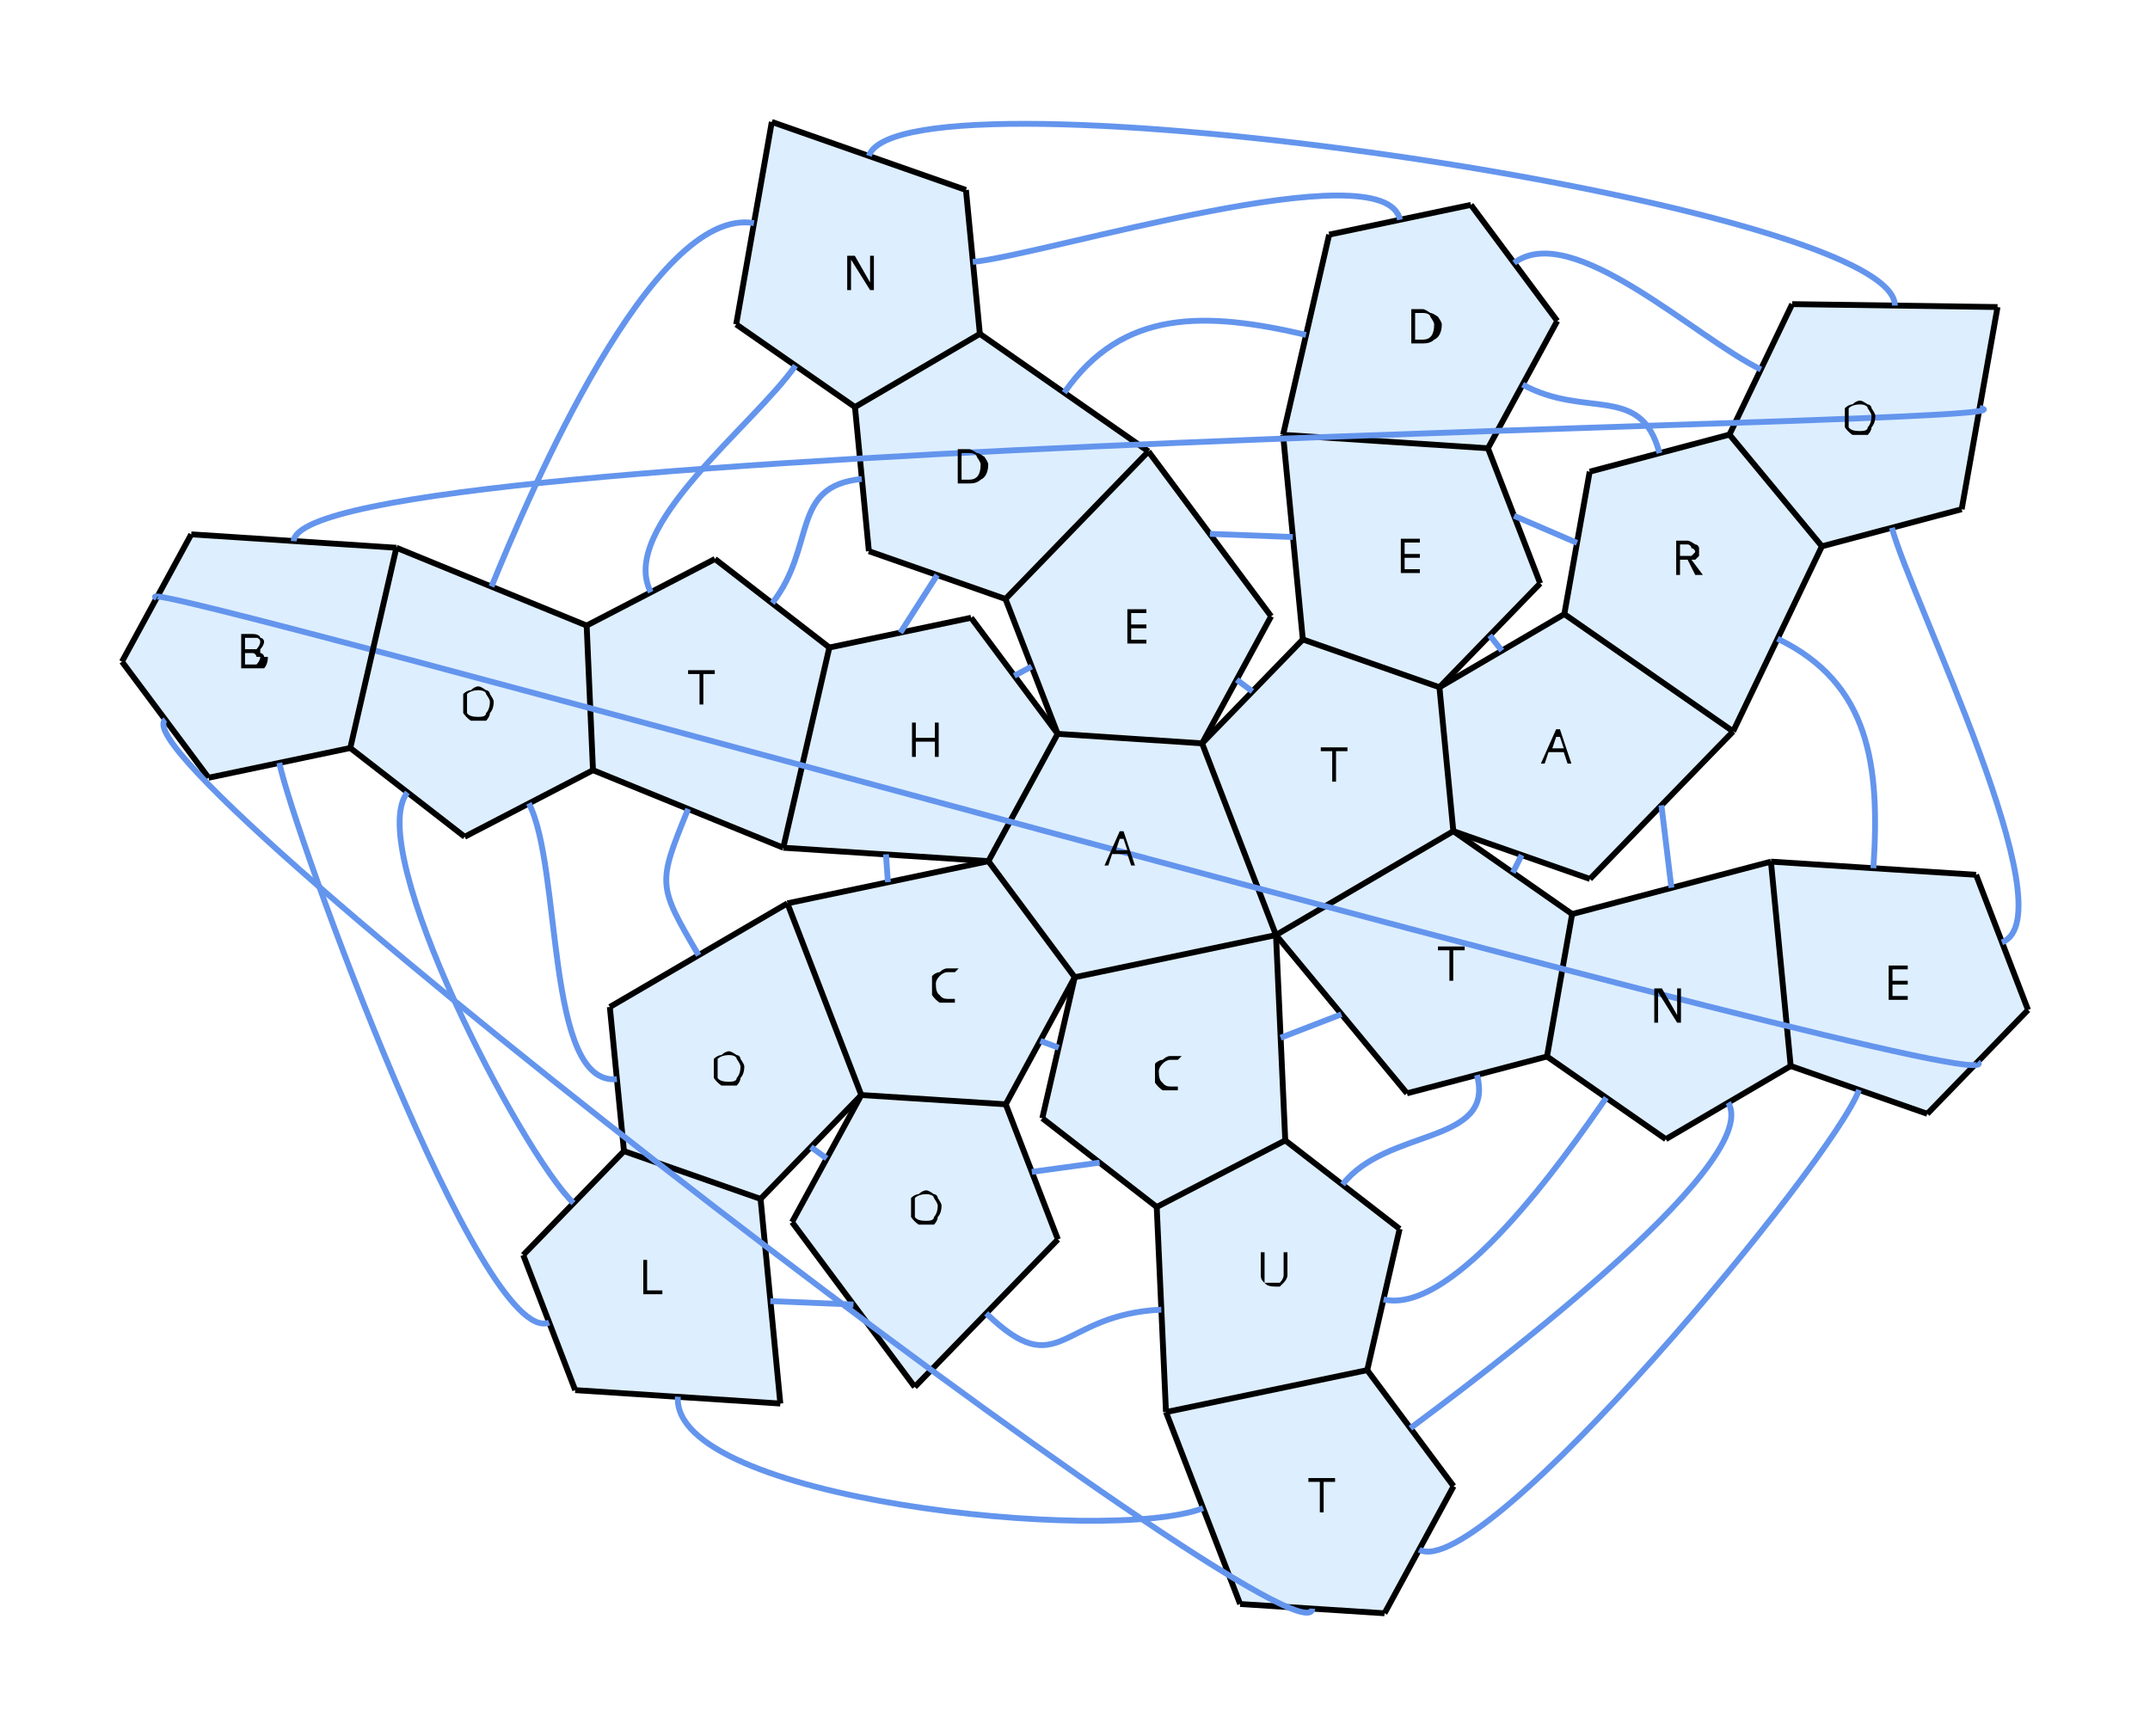
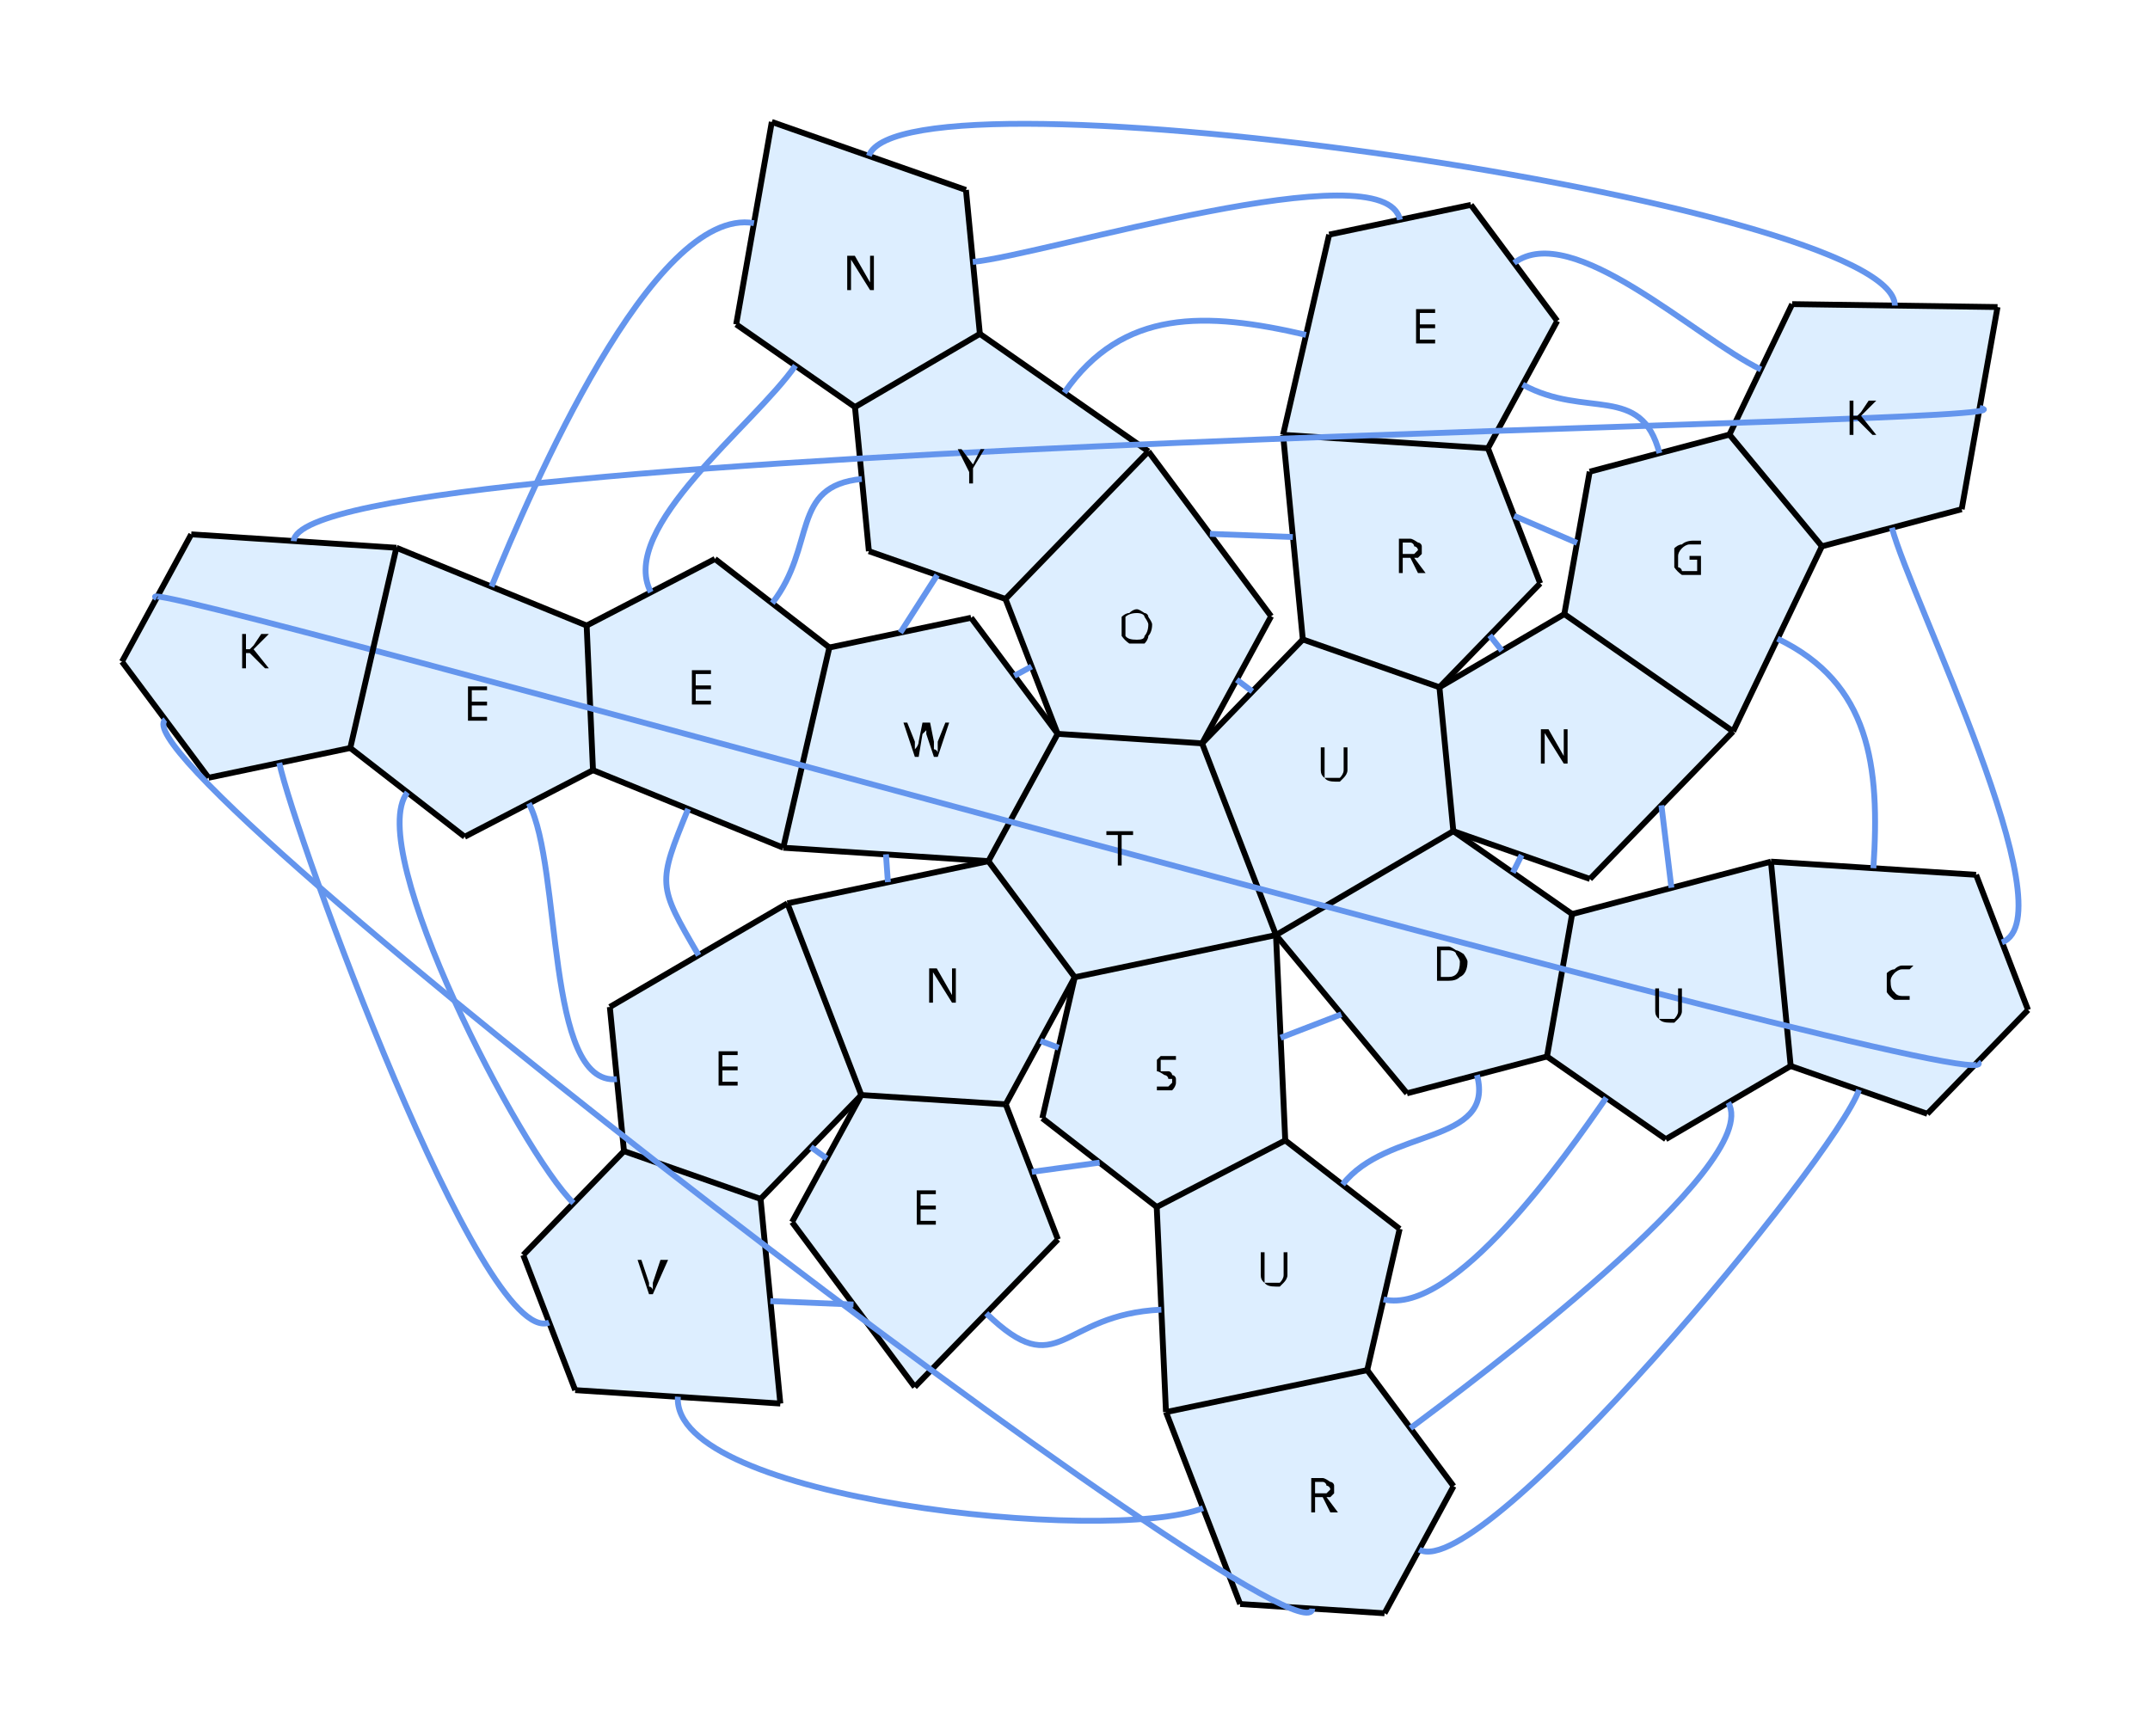
<svg xmlns="http://www.w3.org/2000/svg" class="polyhedron" viewBox="-5.231 -3.834 8.814 7.115" stroke-width="0.024" font-family="Work Sans">
  <path id="outline-0" d="M0,0 -0.303,-0.786 -0.895,-0.825 -1.179,-0.303 -0.825,0.173z" fill="#def" />
  <path id="outline-1" d="M0,0 0.727,-0.426 0.67,-1.016 0.11,-1.212 -0.303,-0.786z" fill="#def" />
  <path id="outline-18" d="M-0.523,-1.983 -1.109,-1.378 -0.895,-0.825 -0.303,-0.786 -0.02,-1.307z" fill="#def" />
  <path id="outline-10" d="M-2.02,-0.358 -1.179,-0.303 -0.895,-0.825 -1.25,-1.301 -1.831,-1.179z" fill="#def" />
  <path id="outline-11" d="M-2.003,-0.13 -1.7,0.656 -1.108,0.694 -0.825,0.173 -1.179,-0.303z" fill="#def" />
  <path id="outline-3" d="M0,7.68611651176507E-18 -0.825,0.173 -0.958,0.751 -0.489,1.115 0.038,0.842z" fill="#def" />
  <path id="outline-2" d="M0,0 0.537,0.649 1.111,0.498 1.214,-0.086 0.727,-0.426z" fill="#def" />
  <path id="outline-15" d="M1.874,-0.835 1.182,-1.316 0.67,-1.016 0.727,-0.426 1.287,-0.23z" fill="#def" />
  <path id="outline-17" d="M0.029,-2.051 0.11,-1.212 0.67,-1.016 1.083,-1.442 0.869,-1.996z" fill="#def" />
  <path id="outline-19" d="M-0.523,-1.983 -1.214,-2.465 -1.726,-2.165 -1.669,-1.574 -1.109,-1.378z" fill="#def" />
  <path id="outline-9" d="M-2.02,-0.358 -1.831,-1.179 -2.3,-1.542 -2.826,-1.269 -2.8,-0.676z" fill="#def" />
  <path id="outline-8" d="M-2.003,-0.13 -2.731,0.295 -2.673,0.886 -2.113,1.082 -1.7,0.656z" fill="#def" />
  <path id="outline-23" d="M-1.481,1.853 -0.894,1.248 -1.108,0.694 -1.7,0.656 -1.984,1.177z" fill="#def" />
  <path id="outline-20" d="M-0.451,1.956 0.374,1.784 0.507,1.205 0.038,0.842 -0.489,1.115z" fill="#def" />
  <path id="outline-14" d="M2.029,-0.301 1.214,-0.086 1.111,0.498 1.598,0.837 2.11,0.537z" fill="#def" />
  <path id="outline-12" d="M1.874,-0.835 2.238,-1.594 1.859,-2.052 1.286,-1.9 1.182,-1.316z" fill="#def" />
  <path id="outline-16" d="M0.029,-2.051 0.869,-1.996 1.153,-2.518 0.799,-2.994 0.218,-2.872z" fill="#def" />
  <path id="outline-7" d="M-2.067,-3.334 -2.213,-2.504 -1.726,-2.165 -1.214,-2.465 -1.271,-3.055z" fill="#def" />
  <path id="outline-4" d="M-3.606,-1.588 -3.795,-0.767 -3.326,-0.403 -2.8,-0.676 -2.826,-1.269z" fill="#def" />
  <path id="outline-22" d="M-2.032,1.921 -2.113,1.082 -2.673,0.886 -3.086,1.312 -2.873,1.866z" fill="#def" />
  <path id="outline-21" d="M-0.451,1.956 -0.147,2.743 0.445,2.781 0.728,2.26 0.374,1.784z" fill="#def" />
  <path id="outline-13" d="M2.029,-0.301 2.11,0.537 2.67,0.733 3.083,0.307 2.87,-0.247z" fill="#def" />
  <path id="outline-6" d="M2.958,-2.575 2.116,-2.587 1.859,-2.052 2.238,-1.594 2.811,-1.746z" fill="#def" />
  <path id="outline-5" d="M-3.606,-1.588 -4.447,-1.643 -4.731,-1.121 -4.376,-0.645 -3.795,-0.767z" fill="#def" />
  <path id="edge-1-3" d="M 0.11,-1.212 L -0.303,-0.786" stroke="black" />
  <path id="edge-1-4" d="M -0.303,-0.786 L 0,0" stroke="black" />
  <path stroke="cornflowerblue" fill="none" id="curve-1-4" d="M -0.152,-0.393 L -0.152,-0.393" />
  <path id="edge-18-1" d="M -1.109,-1.378 L -0.895,-0.825" stroke="black" />
  <path id="edge-18-2" d="M -0.895,-0.825 L -0.303,-0.786" stroke="black" />
  <path stroke="cornflowerblue" fill="none" id="curve-18-2" d="M -0.599,-0.805 L -0.599,-0.805" />
  <path id="edge-18-3" d="M -0.303,-0.786 L -0.02,-1.307" stroke="black" />
  <path stroke="cornflowerblue" fill="none" id="curve-18-3" d="M -0.161,-1.047 L -0.097,-0.999" />
  <path id="edge-18-4" d="M -0.02,-1.307 L -0.523,-1.983" stroke="black" />
  <path id="edge-10-0" d="M -2.02,-0.358 L -1.179,-0.303" stroke="black" />
  <path id="edge-10-1" d="M -1.179,-0.303 L -0.895,-0.825" stroke="black" />
  <path stroke="cornflowerblue" fill="none" id="curve-10-1" d="M -1.037,-0.564 L -1.037,-0.564" />
  <path id="edge-10-2" d="M -0.895,-0.825 L -1.25,-1.301" stroke="black" />
  <path stroke="cornflowerblue" fill="none" id="curve-10-2" d="M -1.073,-1.063 L -1.002,-1.101" />
  <path id="edge-10-3" d="M -1.25,-1.301 L -1.831,-1.179" stroke="black" />
  <path id="edge-11-2" d="M -1.108,0.694 L -0.825,0.173" stroke="black" />
  <path id="edge-11-3" d="M -0.825,0.173 L -1.179,-0.303" stroke="black" />
  <path stroke="cornflowerblue" fill="none" id="curve-11-3" d="M -1.002,-0.065 L -1.002,-0.065" />
  <path id="edge-11-4" d="M -1.179,-0.303 L -2.003,-0.13" stroke="black" />
  <path stroke="cornflowerblue" fill="none" id="curve-11-4" d="M -1.591,-0.217 L -1.599,-0.331" />
  <path id="edge-3-0" d="M 0,7.68611651176507E-18 L -0.825,0.173" stroke="black" />
  <path stroke="cornflowerblue" fill="none" id="curve-3-0" d="M -0.412,0.086 L -0.412,0.086" />
  <path id="edge-3-1" d="M -0.825,0.173 L -0.958,0.751" stroke="black" />
  <path stroke="cornflowerblue" fill="none" id="curve-3-1" d="M -0.891,0.462 L -0.966,0.434" />
  <path id="edge-3-2" d="M -0.958,0.751 L -0.489,1.115" stroke="black" />
  <path id="edge-3-4" d="M 0.038,0.842 L 0,7.68611651176507E-18" stroke="black" />
  <path id="edge-2-0" d="M 0,0 L 0.537,0.649" stroke="black" />
  <path stroke="cornflowerblue" fill="none" id="curve-2-0" d="M 0.268,0.325 L 0.019,0.421" />
  <path id="edge-2-1" d="M 0.537,0.649 L 1.111,0.498" stroke="black" />
  <path id="edge-2-3" d="M 1.214,-0.086 L 0.727,-0.426" stroke="black" />
  <path id="edge-2-4" d="M 0.727,-0.426 L 0,0" stroke="black" />
  <path stroke="cornflowerblue" fill="none" id="curve-2-4" d="M 0.364,-0.213 L 0.364,-0.213" />
  <path id="edge-15-1" d="M 1.182,-1.316 L 0.67,-1.016" stroke="black" />
  <path id="edge-15-2" d="M 0.67,-1.016 L 0.727,-0.426" stroke="black" />
  <path stroke="cornflowerblue" fill="none" id="curve-15-2" d="M 0.699,-0.721 L 0.699,-0.721" />
  <path id="edge-15-3" d="M 0.727,-0.426 L 1.287,-0.23" stroke="black" />
  <path stroke="cornflowerblue" fill="none" id="curve-15-3" d="M 1.007,-0.328 L 0.971,-0.256" />
  <path id="edge-15-4" d="M 1.287,-0.23 L 1.874,-0.835" stroke="black" />
  <path id="edge-17-0" d="M 0.029,-2.051 L 0.11,-1.212" stroke="black" />
  <path stroke="cornflowerblue" fill="none" id="curve-17-0" d="M 0.069,-1.632 L -0.271,-1.645" />
  <path id="edge-17-1" d="M 0.11,-1.212 L 0.67,-1.016" stroke="black" />
  <path stroke="cornflowerblue" fill="none" id="curve-17-1" d="M 0.39,-1.114 L 0.39,-1.114" />
  <path id="edge-17-2" d="M 0.67,-1.016 L 1.083,-1.442" stroke="black" />
  <path stroke="cornflowerblue" fill="none" id="curve-17-2" d="M 0.876,-1.229 L 0.926,-1.166" />
  <path id="edge-17-3" d="M 1.083,-1.442 L 0.869,-1.996" stroke="black" />
  <path id="edge-19-0" d="M -0.523,-1.983 L -1.214,-2.465" stroke="black" />
  <path id="edge-19-2" d="M -1.726,-2.165 L -1.669,-1.574" stroke="black" />
  <path id="edge-19-3" d="M -1.669,-1.574 L -1.109,-1.378" stroke="black" />
  <path stroke="cornflowerblue" fill="none" id="curve-19-3" d="M -1.389,-1.476 L -1.54,-1.24" />
  <path id="edge-19-4" d="M -1.109,-1.378 L -0.523,-1.983" stroke="black" />
  <path stroke="cornflowerblue" fill="none" id="curve-19-4" d="M -0.816,-1.681 L -0.816,-1.681" />
  <path id="edge-9-0" d="M -2.02,-0.358 L -1.831,-1.179" stroke="black" />
  <path stroke="cornflowerblue" fill="none" id="curve-9-0" d="M -1.925,-0.768 L -1.925,-0.768" />
  <path id="edge-9-1" d="M -1.831,-1.179 L -2.3,-1.542" stroke="black" />
  <path stroke="cornflowerblue" fill="none" id="curve-9-1" d="M -2.065,-1.361 C -1.883,-1.595 -1.993,-1.841 -1.698,-1.87" />
  <path id="edge-9-2" d="M -2.3,-1.542 L -2.826,-1.269" stroke="black" />
  <path id="edge-9-4" d="M -2.8,-0.676 L -2.02,-0.358" stroke="black" />
  <path id="edge-8-0" d="M -2.003,-0.13 L -2.731,0.295" stroke="black" />
  <path stroke="cornflowerblue" fill="none" id="curve-8-0" d="M -2.367,0.083 C -2.536,-0.207 -2.536,-0.207 -2.41,-0.517" />
  <path id="edge-8-1" d="M -2.731,0.295 L -2.673,0.886" stroke="black" />
  <path id="edge-8-3" d="M -2.113,1.082 L -1.7,0.656" stroke="black" />
  <path id="edge-8-4" d="M -1.7,0.656 L -2.003,-0.13" stroke="black" />
  <path stroke="cornflowerblue" fill="none" id="curve-8-4" d="M -1.852,0.263 L -1.852,0.263" />
  <path id="edge-23-0" d="M -1.481,1.853 L -0.894,1.248" stroke="black" />
  <path id="edge-23-1" d="M -0.894,1.248 L -1.108,0.694" stroke="black" />
  <path stroke="cornflowerblue" fill="none" id="curve-23-1" d="M -1.001,0.971 L -0.723,0.933" />
  <path id="edge-23-2" d="M -1.108,0.694 L -1.7,0.656" stroke="black" />
  <path stroke="cornflowerblue" fill="none" id="curve-23-2" d="M -1.404,0.675 L -1.404,0.675" />
  <path id="edge-23-3" d="M -1.7,0.656 L -1.984,1.177" stroke="black" />
  <path stroke="cornflowerblue" fill="none" id="curve-23-3" d="M -1.842,0.916 L -1.907,0.869" />
  <path id="edge-23-4" d="M -1.984,1.177 L -1.481,1.853" stroke="black" />
  <path id="edge-20-1" d="M 0.374,1.784 L 0.507,1.205" stroke="black" />
  <path id="edge-20-2" d="M 0.507,1.205 L 0.038,0.842" stroke="black" />
  <path stroke="cornflowerblue" fill="none" id="curve-20-2" d="M 0.273,1.023 C 0.454,0.789 0.9,0.861 0.824,0.574" />
  <path id="edge-20-3" d="M 0.038,0.842 L -0.489,1.115" stroke="black" />
  <path stroke="cornflowerblue" fill="none" id="curve-20-3" d="M -0.225,0.978 L -0.225,0.978" />
  <path id="edge-20-4" d="M -0.489,1.115 L -0.451,1.956" stroke="black" />
  <path stroke="cornflowerblue" fill="none" id="curve-20-4" d="M -0.47,1.536 C -0.89,1.555 -0.885,1.844 -1.188,1.551" />
  <path id="edge-14-0" d="M 2.029,-0.301 L 1.214,-0.086" stroke="black" />
  <path stroke="cornflowerblue" fill="none" id="curve-14-0" d="M 1.621,-0.194 L 1.58,-0.532" />
  <path id="edge-14-1" d="M 1.214,-0.086 L 1.111,0.498" stroke="black" />
  <path stroke="cornflowerblue" fill="none" id="curve-14-1" d="M 1.162,0.206 L 1.162,0.206" />
  <path id="edge-14-2" d="M 1.111,0.498 L 1.598,0.837" stroke="black" />
  <path stroke="cornflowerblue" fill="none" id="curve-14-2" d="M 1.354,0.667 C 1.185,0.911 0.73,1.561 0.441,1.494" />
  <path id="edge-14-3" d="M 1.598,0.837 L 2.11,0.537" stroke="black" />
  <path id="edge-12-0" d="M 1.874,-0.835 L 2.238,-1.594" stroke="black" />
  <path id="edge-12-2" d="M 1.859,-2.052 L 1.286,-1.9" stroke="black" />
  <path id="edge-12-3" d="M 1.286,-1.9 L 1.182,-1.316" stroke="black" />
  <path stroke="cornflowerblue" fill="none" id="curve-12-3" d="M 1.234,-1.608 L 0.976,-1.719" />
  <path id="edge-12-4" d="M 1.182,-1.316 L 1.874,-0.835" stroke="black" />
  <path stroke="cornflowerblue" fill="none" id="curve-12-4" d="M 1.528,-1.075 L 1.528,-1.075" />
  <path id="edge-16-0" d="M 0.029,-2.051 L 0.869,-1.996" stroke="black" />
  <path stroke="cornflowerblue" fill="none" id="curve-16-0" d="M 0.449,-2.024 L 0.449,-2.024" />
  <path id="edge-16-1" d="M 0.869,-1.996 L 1.153,-2.518" stroke="black" />
  <path stroke="cornflowerblue" fill="none" id="curve-16-1" d="M 1.011,-2.257 C 1.272,-2.115 1.497,-2.263 1.572,-1.976" />
  <path id="edge-16-2" d="M 1.153,-2.518 L 0.799,-2.994" stroke="black" />
  <path id="edge-16-3" d="M 0.799,-2.994 L 0.218,-2.872" stroke="black" />
  <path id="edge-16-4" d="M 0.218,-2.872 L 0.029,-2.051" stroke="black" />
  <path stroke="cornflowerblue" fill="none" id="curve-16-4" d="M 0.123,-2.461 C -0.287,-2.556 -0.628,-2.57 -0.868,-2.224" />
  <path id="edge-7-0" d="M -2.067,-3.334 L -2.213,-2.504" stroke="black" />
  <path id="edge-7-1" d="M -2.213,-2.504 L -1.726,-2.165" stroke="black" />
  <path stroke="cornflowerblue" fill="none" id="curve-7-1" d="M -1.97,-2.335 C -2.139,-2.091 -2.7,-1.669 -2.563,-1.406" />
  <path id="edge-7-2" d="M -1.726,-2.165 L -1.214,-2.465" stroke="black" />
  <path stroke="cornflowerblue" fill="none" id="curve-7-2" d="M -1.47,-2.315 L -1.47,-2.315" />
  <path id="edge-7-3" d="M -1.214,-2.465 L -1.271,-3.055" stroke="black" />
  <path stroke="cornflowerblue" fill="none" id="curve-7-3" d="M -1.243,-2.76 C -0.947,-2.789 0.447,-3.223 0.508,-2.933" />
  <path id="edge-7-4" d="M -1.271,-3.055 L -2.067,-3.334" stroke="black" />
  <path id="edge-4-1" d="M -3.795,-0.767 L -3.326,-0.403" stroke="black" />
  <path id="edge-4-2" d="M -3.326,-0.403 L -2.8,-0.676" stroke="black" />
  <path stroke="cornflowerblue" fill="none" id="curve-4-2" d="M -3.063,-0.54 C -2.926,-0.276 -2.997,0.619 -2.702,0.591" />
  <path id="edge-4-3" d="M -2.8,-0.676 L -2.826,-1.269" stroke="black" />
  <path stroke="cornflowerblue" fill="none" id="curve-4-3" d="M -2.813,-0.973 L -2.813,-0.973" />
  <path id="edge-4-4" d="M -2.826,-1.269 L -3.606,-1.588" stroke="black" />
  <path stroke="cornflowerblue" fill="none" id="curve-4-4" d="M -3.216,-1.429 C -3.057,-1.819 -2.555,-2.992 -2.14,-2.919" />
  <path id="edge-22-0" d="M -2.032,1.921 L -2.113,1.082" stroke="black" />
  <path stroke="cornflowerblue" fill="none" id="curve-22-0" d="M -2.073,1.501 L -1.732,1.515" />
  <path id="edge-22-1" d="M -2.113,1.082 L -2.673,0.886" stroke="black" />
  <path stroke="cornflowerblue" fill="none" id="curve-22-1" d="M -2.393,0.984 L -2.393,0.984" />
  <path id="edge-22-2" d="M -2.673,0.886 L -3.086,1.312" stroke="black" />
  <path stroke="cornflowerblue" fill="none" id="curve-22-2" d="M -2.88,1.099 C -3.093,0.893 -3.743,-0.351 -3.561,-0.585" />
  <path id="edge-22-3" d="M -3.086,1.312 L -2.873,1.866" stroke="black" />
  <path id="edge-22-4" d="M -2.873,1.866 L -2.032,1.921" stroke="black" />
  <path id="edge-21-0" d="M -0.451,1.956 L -0.147,2.743" stroke="black" />
  <path stroke="cornflowerblue" fill="none" id="curve-21-0" d="M -0.299,2.35 C -0.692,2.501 -2.48,2.314 -2.452,1.893" />
  <path id="edge-21-1" d="M -0.147,2.743 L 0.445,2.781" stroke="black" />
  <path id="edge-21-2" d="M 0.445,2.781 L 0.728,2.26" stroke="black" />
  <path id="edge-21-3" d="M 0.728,2.26 L 0.374,1.784" stroke="black" />
  <path stroke="cornflowerblue" fill="none" id="curve-21-3" d="M 0.551,2.022 C 0.789,1.844 2.004,0.943 1.854,0.687" />
  <path id="edge-21-4" d="M 0.374,1.784 L -0.451,1.956" stroke="black" />
  <path stroke="cornflowerblue" fill="none" id="curve-21-4" d="M -0.038,1.87 L -0.038,1.87" />
  <path id="edge-13-0" d="M 2.029,-0.301 L 2.11,0.537" stroke="black" />
  <path stroke="cornflowerblue" fill="none" id="curve-13-0" d="M 2.069,0.118 L 2.069,0.118" />
  <path id="edge-13-1" d="M 2.11,0.537 L 2.67,0.733" stroke="black" />
  <path stroke="cornflowerblue" fill="none" id="curve-13-1" d="M 2.39,0.635 C 2.292,0.915 0.847,2.662 0.587,2.52" />
  <path id="edge-13-2" d="M 2.67,0.733 L 3.083,0.307" stroke="black" />
  <path id="edge-13-3" d="M 3.083,0.307 L 2.87,-0.247" stroke="black" />
  <path id="edge-13-4" d="M 2.87,-0.247 L 2.029,-0.301" stroke="black" />
  <path stroke="cornflowerblue" fill="none" id="curve-13-4" d="M 2.449,-0.274 C 2.477,-0.694 2.435,-1.033 2.056,-1.215" />
  <path id="edge-6-0" d="M 2.958,-2.575 L 2.116,-2.587" stroke="black" />
  <path stroke="cornflowerblue" fill="none" id="curve-6-0" d="M 2.537,-2.581 C 2.543,-3.002 -1.53,-3.592 -1.669,-3.195" />
  <path id="edge-6-1" d="M 2.116,-2.587 L 1.859,-2.052" stroke="black" />
  <path stroke="cornflowerblue" fill="none" id="curve-6-1" d="M 1.988,-2.319 C 1.72,-2.448 1.214,-2.933 0.976,-2.756" />
  <path id="edge-6-2" d="M 1.859,-2.052 L 2.238,-1.594" stroke="black" />
  <path stroke="cornflowerblue" fill="none" id="curve-6-2" d="M 2.048,-1.823 L 2.048,-1.823" />
  <path id="edge-6-3" d="M 2.238,-1.594 L 2.811,-1.746" stroke="black" />
  <path stroke="cornflowerblue" fill="none" id="curve-6-3" d="M 2.525,-1.67 C 2.6,-1.383 3.253,-0.077 2.976,0.03" />
  <path id="edge-6-4" d="M 2.811,-1.746 L 2.958,-2.575" stroke="black" />
  <path id="edge-5-0" d="M -3.606,-1.588 L -4.447,-1.643" stroke="black" />
  <path stroke="cornflowerblue" fill="none" id="curve-5-0" d="M -4.027,-1.615 C -3.999,-2.036 3.3,-2.087 2.885,-2.161" />
  <path id="edge-5-1" d="M -4.447,-1.643 L -4.731,-1.121" stroke="black" />
  <path stroke="cornflowerblue" fill="none" id="curve-5-1" d="M -4.589,-1.382 C -4.85,-1.524 3.09,0.727 2.877,0.52" />
  <path id="edge-5-2" d="M -4.731,-1.121 L -4.376,-0.645" stroke="black" />
  <path stroke="cornflowerblue" fill="none" id="curve-5-2" d="M -4.553,-0.883 C -4.792,-0.706 0.129,3.058 0.149,2.762" />
  <path id="edge-5-3" d="M -4.376,-0.645 L -3.795,-0.767" stroke="black" />
  <path stroke="cornflowerblue" fill="none" id="curve-5-3" d="M -4.086,-0.706 C -4.025,-0.416 -3.256,1.696 -2.98,1.589" />
  <path id="edge-5-4" d="M -3.795,-0.767 L -3.606,-1.588" stroke="black" />
  <path stroke="cornflowerblue" fill="none" id="curve-5-4" d="M -3.701,-1.177 L -3.701,-1.177" />
-   <text x="-0.64" y="-0.288" fill="black" font-size=".2" text-anchor="middle">A</text>
-   <text x="0.241" y="-0.628" fill="black" font-size=".2" text-anchor="middle">T</text>
-   <text x="-0.57" y="-1.196" fill="black" font-size=".2" text-anchor="middle">E</text>
-   <text x="-1.435" y="-0.733" fill="black" font-size=".2" text-anchor="middle">H</text>
-   <text x="-1.363" y="0.278" fill="black" font-size=".2" text-anchor="middle">C</text>
-   <text x="-0.447" y="0.636" fill="black" font-size=".2" text-anchor="middle">C</text>
-   <text x="0.718" y="0.187" fill="black" font-size=".2" text-anchor="middle">T</text>
-   <text x="1.148" y="-0.704" fill="black" font-size=".2" text-anchor="middle">A</text>
-   <text x="0.552" y="-1.484" fill="black" font-size=".2" text-anchor="middle">E</text>
-   <text x="-1.248" y="-1.853" fill="black" font-size=".2" text-anchor="middle">D</text>
-   <text x="-2.355" y="-0.945" fill="black" font-size=".2" text-anchor="middle">T</text>
-   <text x="-2.244" y="0.618" fill="black" font-size=".2" text-anchor="middle">O</text>
-   <text x="-1.433" y="1.186" fill="black" font-size=".2" text-anchor="middle">O</text>
+   <text x="-0.64" y="-0.288" fill="black" font-size=".2" text-anchor="middle">T</text>
+   <text x="0.241" y="-0.628" fill="black" font-size=".2" text-anchor="middle">U</text>
+   <text x="-0.57" y="-1.196" fill="black" font-size=".2" text-anchor="middle">O</text>
+   <text x="-1.435" y="-0.733" fill="black" font-size=".2" text-anchor="middle">W</text>
+   <text x="-1.363" y="0.278" fill="black" font-size=".2" text-anchor="middle">N</text>
+   <text x="-0.447" y="0.636" fill="black" font-size=".2" text-anchor="middle">S</text>
+   <text x="0.718" y="0.187" fill="black" font-size=".2" text-anchor="middle">D</text>
+   <text x="1.148" y="-0.704" fill="black" font-size=".2" text-anchor="middle">N</text>
+   <text x="0.552" y="-1.484" fill="black" font-size=".2" text-anchor="middle">R</text>
+   <text x="-1.248" y="-1.853" fill="black" font-size=".2" text-anchor="middle">Y</text>
+   <text x="-2.355" y="-0.945" fill="black" font-size=".2" text-anchor="middle">E</text>
+   <text x="-2.244" y="0.618" fill="black" font-size=".2" text-anchor="middle">E</text>
+   <text x="-1.433" y="1.186" fill="black" font-size=".2" text-anchor="middle">E</text>
  <text x="-0.004" y="1.44" fill="black" font-size=".2" text-anchor="middle">U</text>
-   <text x="1.612" y="0.357" fill="black" font-size=".2" text-anchor="middle">N</text>
-   <text x="1.688" y="-1.479" fill="black" font-size=".2" text-anchor="middle">R</text>
-   <text x="0.613" y="-2.426" fill="black" font-size=".2" text-anchor="middle">D</text>
+   <text x="1.612" y="0.357" fill="black" font-size=".2" text-anchor="middle">U</text>
+   <text x="1.688" y="-1.479" fill="black" font-size=".2" text-anchor="middle">G</text>
+   <text x="0.613" y="-2.426" fill="black" font-size=".2" text-anchor="middle">E</text>
  <text x="-1.698" y="-2.645" fill="black" font-size=".2" text-anchor="middle">N</text>
-   <text x="-3.271" y="-0.881" fill="black" font-size=".2" text-anchor="middle">O</text>
-   <text x="-2.556" y="1.473" fill="black" font-size=".2" text-anchor="middle">L</text>
-   <text x="0.19" y="2.365" fill="black" font-size=".2" text-anchor="middle">T</text>
-   <text x="2.552" y="0.266" fill="black" font-size=".2" text-anchor="middle">E</text>
-   <text x="2.396" y="-2.051" fill="black" font-size=".2" text-anchor="middle">O</text>
-   <text x="-4.191" y="-1.093" fill="black" font-size=".2" text-anchor="middle">B</text>
+   <text x="-3.271" y="-0.881" fill="black" font-size=".2" text-anchor="middle">E</text>
+   <text x="-2.556" y="1.473" fill="black" font-size=".2" text-anchor="middle">V</text>
+   <text x="0.19" y="2.365" fill="black" font-size=".2" text-anchor="middle">R</text>
+   <text x="2.552" y="0.266" fill="black" font-size=".2" text-anchor="middle">C</text>
+   <text x="2.396" y="-2.051" fill="black" font-size=".2" text-anchor="middle">K</text>
+   <text x="-4.191" y="-1.093" fill="black" font-size=".2" text-anchor="middle">K</text>
</svg>
